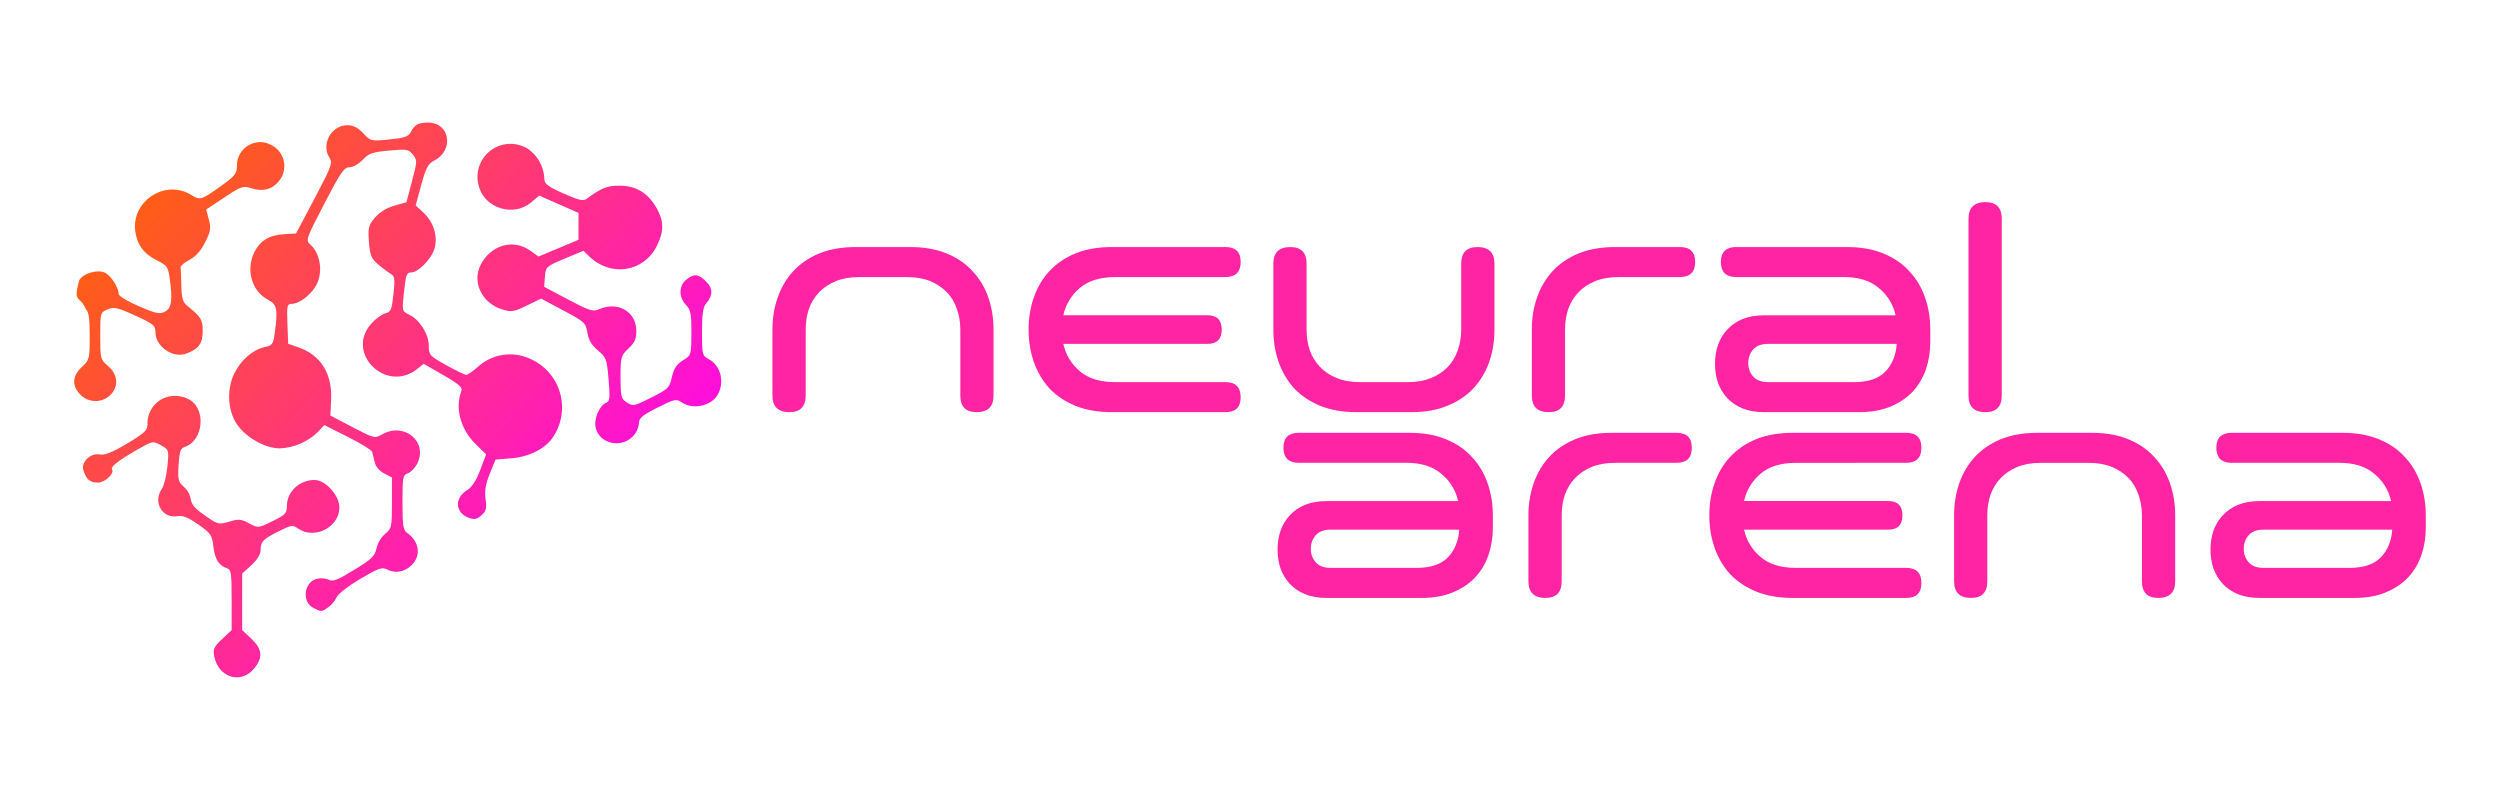
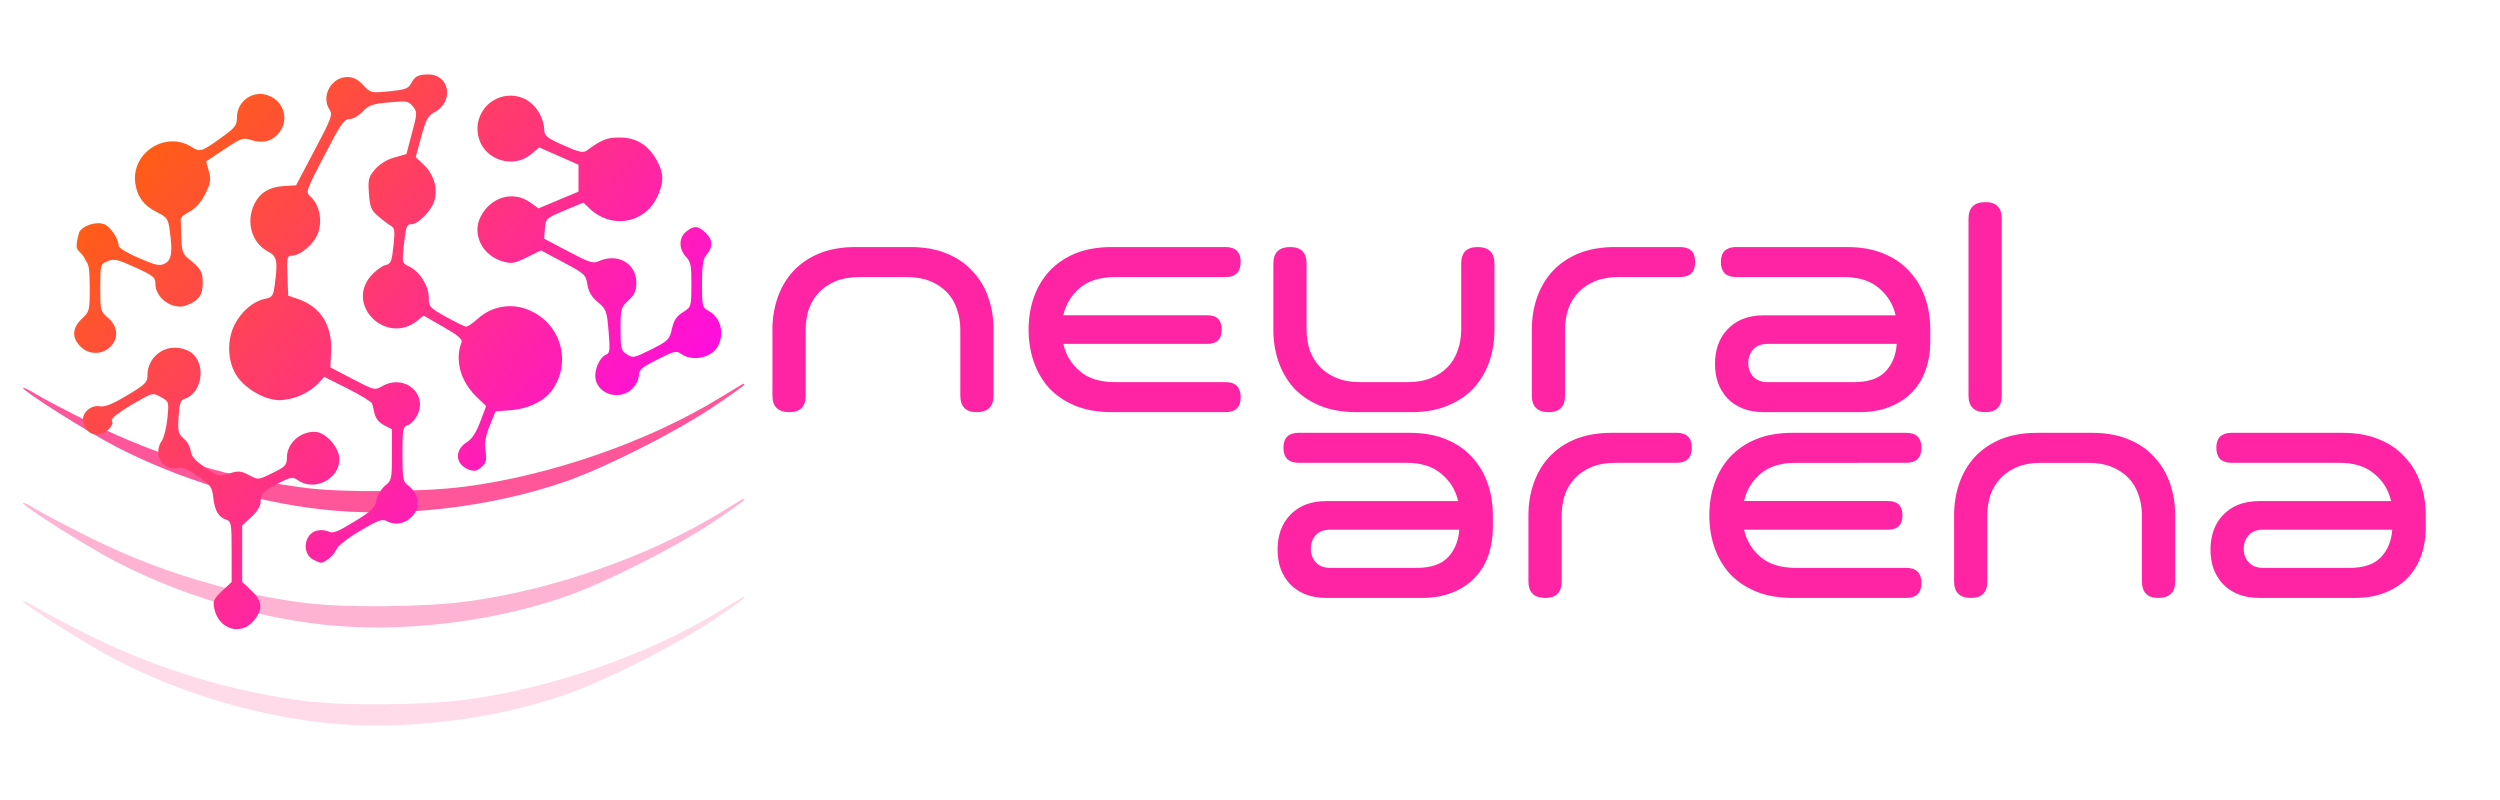
- <svg xmlns="http://www.w3.org/2000/svg" xmlns:xlink="http://www.w3.org/1999/xlink" width="200" height="64" viewBox="0 0 52.917 16.933" xml:space="preserve">
-   <defs>
+ <svg xmlns="http://www.w3.org/2000/svg" xmlns:xlink="http://www.w3.org/1999/xlink" width="200" height="64" viewBox="0 0 52.917 16.933" xml:space="preserve" version="1.1" id="svg29337">
+   <defs id="defs29329">
    <linearGradient id="a">
-       <stop style="stop-color:#f60;stop-opacity:1" offset="0" />
-       <stop style="stop-color:#f0f;stop-opacity:1" offset="1" />
+       <stop style="stop-color:#f60;stop-opacity:1" offset="0" id="stop29323" />
+       <stop style="stop-color:#f0f;stop-opacity:1" offset="1" id="stop29325" />
    </linearGradient>
-     <linearGradient xlink:href="#a" id="b" x1="9.911" y1="27.725" x2="19.257" y2="36.005" gradientUnits="userSpaceOnUse" gradientTransform="translate(-9.704 -28.448) scale(1.21423)" />
+     <linearGradient xlink:href="#a" id="b" x1="9.911" y1="27.725" x2="19.257" y2="36.005" gradientUnits="userSpaceOnUse" gradientTransform="matrix(1.21423,0,0,1.21423,-9.704,-28.448)" />
  </defs>
-   <path style="fill:url(#b);fill-opacity:1;stroke-width:.056" d="M9.06 4.712c-.21.001-.28.04-.364.2-.051.097-.134.126-.456.157-.388.038-.395.037-.553-.132-.112-.12-.21-.17-.334-.17-.345 0-.566.412-.374.697.066.098.031.19-.32.852l-.393.743-.256.015c-.312.019-.512.143-.63.388-.18.381-.048.823.3 1.003.184.095.204.202.134.71-.03.227-.052.256-.204.287-.252.05-.513.276-.653.564-.174.361-.132.842.099 1.127.212.262.583.456.87.454a1.23 1.23 0 0 0 .806-.35l.132-.143.496.249c.273.137.505.28.517.317.011.037.035.136.054.22.02.092.098.185.199.237l.166.086v.539c0 .512-.007.544-.143.653a.611.611 0 0 0-.183.307c-.034.165-.1.23-.473.457-.35.215-.453.255-.539.209a.408.408 0 0 0-.25-.02c-.28.07-.325.496-.068.62.169.082.167.082.312-.02a.55.55 0 0 0 .173-.209c.025-.066.248-.24.496-.386.368-.22.469-.257.558-.209.179.096.37.067.526-.078.213-.197.176-.503-.084-.687-.088-.063-.102-.152-.102-.65 0-.529.009-.58.111-.612.062-.02.151-.111.199-.203.239-.462-.271-.892-.74-.623-.156.09-.168.087-.627-.153l-.469-.245.016-.34c.025-.55-.223-.943-.695-1.105L6.1 9.394l-.016-.422c-.015-.377-.005-.423.084-.423.195 0 .492-.258.57-.495.088-.267.018-.59-.163-.754-.109-.099-.106-.109.29-.871.344-.664.418-.772.532-.772.074 0 .198-.07.28-.158.127-.135.205-.163.555-.195.377-.035.415-.029.507.085.095.118.095.139-.019.565l-.117.443-.26.075a.862.862 0 0 0-.409.253c-.134.16-.147.212-.125.509.02.283.048.351.191.475.092.08.213.171.268.203.088.05.095.104.06.431-.035.333-.054.377-.174.407-.073.018-.209.12-.301.224-.545.62.318 1.47.972.957l.143-.113.417.239c.308.176.409.261.384.325-.144.37-.024.819.304 1.14l.217.21-.126.335c-.083.22-.176.364-.275.424-.278.168-.256.482.04.588.114.04.17.029.263-.056.099-.089.113-.148.086-.345-.023-.174 0-.317.09-.535l.121-.299.34-.027c.371-.03.718-.206.873-.443a1.123 1.123 0 0 0-.48-1.662 1.007 1.007 0 0 0-1.112.175c-.103.09-.211.164-.241.164s-.221-.092-.424-.205c-.35-.195-.369-.215-.369-.409 0-.246-.191-.552-.411-.657-.155-.075-.157-.079-.118-.445.044-.414.059-.453.166-.453.136 0 .41-.277.477-.482.087-.262-.003-.574-.227-.783l-.164-.153.117-.434c.099-.362.144-.446.276-.515.426-.22.33-.805-.13-.803zm-3.55.413a.495.495 0 0 0-.495.507c0 .16-.043.213-.358.438-.394.28-.425.29-.604.176-.547-.346-1.276.123-1.19.765.039.289.184.483.465.62.202.1.23.139.261.356.068.478.045.65-.095.725-.113.06-.186.045-.557-.114-.234-.1-.426-.217-.426-.258 0-.147-.174-.408-.306-.458-.167-.064-.453.028-.529.17-.14.499.023.308.14.609.063.052.083.192.083.568 0 .483-.005.505-.166.655-.206.193-.217.4-.03.587a.446.446 0 0 0 .624.015c.19-.178.173-.443-.038-.62-.163-.138-.167-.154-.167-.639 0-.492.002-.498.156-.562.136-.056.208-.04.584.131.387.177.428.21.428.353 0 .302.372.559.654.452.264-.1.347-.215.347-.476 0-.241-.034-.298-.325-.533-.096-.078-.121-.163-.128-.431-.005-.184-.01-.36-.014-.39-.003-.03.082-.1.19-.156.128-.068.24-.193.329-.37.115-.23.126-.298.078-.48l-.057-.213.385-.256c.359-.238.397-.252.57-.195.238.08.447.025.586-.152a.498.498 0 0 0-.173-.768.496.496 0 0 0-.222-.056zm5.299.036a.7.7 0 0 0-.674.899c.129.468.734.655 1.106.342l.172-.145.416.183.416.183v.57l-.423.177-.424.177-.174-.125c-.364-.259-.842-.118-1.055.31-.181.365.039.808.464.935.194.058.246.05.517-.082l.302-.148.473.252c.449.239.475.263.508.47.024.153.09.263.222.374.177.148.19.183.227.616.033.393.026.464-.051.493-.142.055-.264.341-.223.526.073.334.526.446.78.193a.476.476 0 0 0 .136-.278c0-.118.062-.171.392-.338.363-.183.4-.19.513-.112.234.164.636.076.767-.169.145-.271.057-.61-.193-.744-.138-.074-.144-.096-.144-.578 0-.346.024-.528.077-.588.157-.179.16-.329.013-.476-.166-.167-.257-.175-.424-.04-.159.129-.161.367-.006.532.101.108.118.191.116.595-.002.467-.003.47-.18.58-.135.084-.193.172-.233.353-.05.227-.077.253-.436.434-.362.182-.39.188-.517.105-.123-.08-.134-.124-.134-.537 0-.427.008-.457.167-.605.131-.123.167-.203.167-.376 0-.409-.398-.635-.797-.453-.117.054-.203.026-.644-.208l-.51-.27.016-.214c.016-.21.025-.218.415-.382l.4-.167.129.124c.454.435 1.145.327 1.422-.221.157-.313.157-.527-.002-.807-.18-.32-.438-.475-.785-.474-.267 0-.378.045-.702.282-.065.048-.175.022-.486-.118-.338-.15-.403-.201-.403-.313a.81.81 0 0 0-.344-.629.716.716 0 0 0-.37-.108zm-7.107 5.335a.579.579 0 0 0-.58.594c0 .137-.056.191-.433.416-.315.188-.473.25-.578.23-.195-.037-.4.16-.346.334.06.195.137.262.305.262.151 0 .357-.191.301-.28-.034-.056.118-.176.515-.406.344-.198.349-.2.52-.105.17.095.172.097.137.45-.02.196-.072.409-.116.472-.198.283.01.64.337.578.1-.02.224.032.431.176.265.185.294.226.32.46.033.276.114.41.282.464.096.03.106.093.106.673v.64l-.202.19c-.175.166-.197.214-.166.37.09.443.56.59.836.262.2-.237.185-.416-.05-.639l-.195-.183v-1.196l.194-.178c.117-.106.195-.231.196-.31 0-.189.047-.238.376-.404.271-.137.304-.142.416-.063.346.243.876-.026.876-.444 0-.256-.295-.583-.527-.583-.315 0-.582.248-.584.543-.002.164-.031.195-.305.33-.303.148-.303.148-.496.045-.169-.091-.222-.096-.42-.036-.216.065-.24.06-.475-.102-.27-.186-.325-.251-.349-.419a.459.459 0 0 0-.143-.222c-.111-.098-.124-.152-.105-.457.016-.269.042-.352.118-.376.424-.134.475-.844.074-1.026a.646.646 0 0 0-.27-.06z" transform="translate(0 -2.117)" />
-   <g style="font-weight:500;font-size:6.175px;font-family:SpaceColonyW03-Medium;-inkscape-font-specification:'SpaceColonyW03-Medium, Medium';direction:rtl;fill:#ff24a4;fill-opacity:1;stroke-width:.37;stroke-linecap:round;stroke-linejoin:round;stop-color:#000">
-     <path d="M55.385 37.442q-.26 0-.457-.08-.192-.08-.321-.217-.13-.142-.198-.327-.062-.185-.062-.401 0-.21.062-.396.068-.191.198-.327.13-.142.32-.222.198-.08.458-.08h2.785q-.08-.352-.359-.58-.271-.23-.734-.23h-2.291q-.148 0-.235-.08-.08-.086-.08-.24 0-.155.08-.235.087-.08.235-.08h2.352q.445 0 .772.136.334.135.55.376.222.235.333.556.111.315.111.68v.259q0 .308-.092.58-.093.272-.284.475-.186.198-.47.315-.284.118-.66.118zm1.908-.636q.444 0 .66-.223.217-.228.241-.586h-2.729q-.204 0-.309.117-.105.117-.105.29 0 .167.105.284.105.118.309.118zm-8.373-1.112q0-.364.11-.679.112-.321.328-.556.222-.24.55-.376.333-.136.778-.136h1.148q.445 0 .772.136.333.135.55.376.222.235.333.556.111.315.111.68v1.395q0 .352-.358.352-.346 0-.346-.352v-1.396q0-.234-.074-.438-.068-.204-.21-.352t-.352-.235q-.21-.086-.494-.086h-1.013q-.284 0-.493.086-.21.087-.352.235t-.217.352q-.068.204-.068.438v1.396q0 .352-.345.352-.358 0-.358-.352zm-3.353-1.111q-.47 0-.741.228-.272.229-.352.58h3.05q.303 0 .303.303t-.303.303h-3.05q.08.352.352.58.271.229.74.229h2.34q.322 0 .322.32 0 .316-.321.316h-2.402q-.445 0-.778-.136-.327-.136-.55-.37-.216-.241-.327-.556-.111-.321-.111-.686 0-.364.11-.679.112-.321.328-.556.223-.24.55-.376.333-.136.778-.136h2.402q.321 0 .321.315 0 .32-.321.32zm-3.823 0q-.284 0-.494.086-.21.087-.352.235t-.216.352q-.068.204-.068.438v1.396q0 .352-.346.352-.358 0-.358-.352v-1.396q0-.364.111-.679.112-.321.328-.556.222-.24.55-.376.333-.136.777-.136h1.371q.321 0 .321.315 0 .32-.32.32h-1.304zm-6.107 2.859q-.26 0-.457-.08-.191-.08-.32-.217-.13-.142-.198-.327-.062-.185-.062-.401 0-.21.062-.396.068-.191.197-.327.13-.142.321-.222.198-.08.457-.08h2.785q-.08-.352-.358-.58-.272-.23-.735-.23h-2.29q-.149 0-.235-.08-.08-.086-.08-.24 0-.155.08-.235.086-.08.234-.08h2.353q.445 0 .772.136.333.135.55.376.222.235.333.556.111.315.111.68v.259q0 .308-.093.58-.092.272-.284.475-.185.198-.469.315-.284.118-.66.118zm1.908-.636q.445 0 .661-.223.216-.228.24-.586h-2.728q-.204 0-.31.117-.104.117-.104.29 0 .167.105.284.105.118.309.118zm12.384-3.648q0 .352-.345.352-.359 0-.359-.352v-3.742q0-.352.359-.352.345 0 .345.352zm-5.032.352q-.26 0-.457-.08-.192-.08-.321-.217-.13-.142-.198-.327-.062-.185-.062-.401 0-.21.062-.395.068-.192.198-.328.13-.142.32-.222.198-.08.458-.08h2.785q-.08-.352-.358-.58-.272-.23-.735-.23h-2.291q-.148 0-.235-.08-.08-.086-.08-.24 0-.155.08-.235.087-.08.235-.08h2.352q.445 0 .772.136.334.136.55.376.222.235.333.556.111.315.111.68v.259q0 .308-.092.58-.093.272-.284.476-.185.197-.47.315-.284.117-.66.117zm1.908-.636q.444 0 .66-.222.217-.229.241-.587h-2.729q-.204 0-.309.117-.105.118-.105.29 0 .167.105.285.105.117.309.117zm-4.99-2.223q-.284 0-.494.086-.21.087-.351.235-.143.148-.217.352-.068.204-.068.438v1.396q0 .352-.345.352-.358 0-.358-.352v-1.396q0-.364.11-.679.112-.32.328-.556.222-.24.55-.376.333-.136.778-.136h1.37q.321 0 .321.315 0 .32-.32.32h-1.304zm-2.624 1.111q0 .365-.111.686-.111.315-.333.556-.217.234-.55.37-.327.136-.772.136h-1.148q-.445 0-.778-.136-.328-.136-.55-.37-.216-.241-.327-.556-.111-.321-.111-.686v-1.395q0-.352.358-.352.345 0 .345.352v1.395q0 .235.068.439.075.204.217.352.142.148.351.234.21.087.494.087h1.013q.284 0 .494-.087.21-.086.352-.234.142-.148.21-.352.074-.204.074-.439v-1.395q0-.352.346-.352.358 0 .358.352zm-8.033-1.111q-.47 0-.741.228-.272.229-.352.58h3.05q.303 0 .303.303t-.303.303h-3.05q.08.352.352.58.271.229.74.229h2.34q.322 0 .322.321 0 .315-.321.315h-2.402q-.445 0-.778-.136-.327-.136-.55-.37-.216-.241-.327-.556-.111-.321-.111-.686 0-.364.11-.679.112-.32.328-.556.223-.24.55-.376.333-.136.778-.136h2.402q.321 0 .321.315 0 .32-.321.32zm-7.25 1.111q0-.364.111-.679.112-.32.328-.556.222-.24.55-.376.333-.136.777-.136h1.149q.444 0 .772.136.333.136.55.376.222.235.333.556.11.315.11.68v1.395q0 .352-.357.352-.346 0-.346-.352v-1.396q0-.234-.074-.438-.068-.204-.21-.352t-.352-.235q-.21-.086-.494-.086h-1.013q-.284 0-.494.086-.21.087-.352.235t-.216.352q-.068.204-.068.438v1.396q0 .352-.346.352-.358 0-.358-.352z" style="fill:#ff24a4;fill-opacity:1" transform="translate(-7.558 -24.786)" aria-label="arena" />
+   <g style="font-weight:500;font-size:6.175px;font-family:SpaceColonyW03-Medium;-inkscape-font-specification:'SpaceColonyW03-Medium, Medium';direction:rtl;fill:#ff24a4;fill-opacity:1;stroke-width:.37;stroke-linecap:round;stroke-linejoin:round;stop-color:#000" id="g29335">
+     <path d="M55.385 37.442q-.26 0-.457-.08-.192-.08-.321-.217-.13-.142-.198-.327-.062-.185-.062-.401 0-.21.062-.396.068-.191.198-.327.13-.142.32-.222.198-.08.458-.08h2.785q-.08-.352-.359-.58-.271-.23-.734-.23h-2.291q-.148 0-.235-.08-.08-.086-.08-.24 0-.155.08-.235.087-.08.235-.08h2.352q.445 0 .772.136.334.135.55.376.222.235.333.556.111.315.111.68v.259q0 .308-.092.58-.093.272-.284.475-.186.198-.47.315-.284.118-.66.118zm1.908-.636q.444 0 .66-.223.217-.228.241-.586h-2.729q-.204 0-.309.117-.105.117-.105.29 0 .167.105.284.105.118.309.118zm-8.373-1.112q0-.364.11-.679.112-.321.328-.556.222-.24.55-.376.333-.136.778-.136h1.148q.445 0 .772.136.333.135.55.376.222.235.333.556.111.315.111.68v1.395q0 .352-.358.352-.346 0-.346-.352v-1.396q0-.234-.074-.438-.068-.204-.21-.352t-.352-.235q-.21-.086-.494-.086h-1.013q-.284 0-.493.086-.21.087-.352.235t-.217.352q-.068.204-.068.438v1.396q0 .352-.345.352-.358 0-.358-.352zm-3.353-1.111q-.47 0-.741.228-.272.229-.352.58h3.05q.303 0 .303.303t-.303.303h-3.05q.08.352.352.58.271.229.74.229h2.34q.322 0 .322.32 0 .316-.321.316h-2.402q-.445 0-.778-.136-.327-.136-.55-.37-.216-.241-.327-.556-.111-.321-.111-.686 0-.364.11-.679.112-.321.328-.556.223-.24.55-.376.333-.136.778-.136h2.402q.321 0 .321.315 0 .32-.321.32zm-3.823 0q-.284 0-.494.086-.21.087-.352.235t-.216.352q-.068.204-.068.438v1.396q0 .352-.346.352-.358 0-.358-.352v-1.396q0-.364.111-.679.112-.321.328-.556.222-.24.55-.376.333-.136.777-.136h1.371q.321 0 .321.315 0 .32-.32.32h-1.304zm-6.107 2.859q-.26 0-.457-.08-.191-.08-.32-.217-.13-.142-.198-.327-.062-.185-.062-.401 0-.21.062-.396.068-.191.197-.327.13-.142.321-.222.198-.08.457-.08h2.785q-.08-.352-.358-.58-.272-.23-.735-.23h-2.29q-.149 0-.235-.08-.08-.086-.08-.24 0-.155.08-.235.086-.08.234-.08h2.353q.445 0 .772.136.333.135.55.376.222.235.333.556.111.315.111.68v.259q0 .308-.093.58-.092.272-.284.475-.185.198-.469.315-.284.118-.66.118zm1.908-.636q.445 0 .661-.223.216-.228.24-.586h-2.728q-.204 0-.31.117-.104.117-.104.29 0 .167.105.284.105.118.309.118zm12.384-3.648q0 .352-.345.352-.359 0-.359-.352v-3.742q0-.352.359-.352.345 0 .345.352zm-5.032.352q-.26 0-.457-.08-.192-.08-.321-.217-.13-.142-.198-.327-.062-.185-.062-.401 0-.21.062-.395.068-.192.198-.328.13-.142.32-.222.198-.08.458-.08h2.785q-.08-.352-.358-.58-.272-.23-.735-.23h-2.291q-.148 0-.235-.08-.08-.086-.08-.24 0-.155.08-.235.087-.08.235-.08h2.352q.445 0 .772.136.334.136.55.376.222.235.333.556.111.315.111.68v.259q0 .308-.092.58-.093.272-.284.476-.185.197-.47.315-.284.117-.66.117zm1.908-.636q.444 0 .66-.222.217-.229.241-.587h-2.729q-.204 0-.309.117-.105.118-.105.29 0 .167.105.285.105.117.309.117zm-4.99-2.223q-.284 0-.494.086-.21.087-.351.235-.143.148-.217.352-.068.204-.068.438v1.396q0 .352-.345.352-.358 0-.358-.352v-1.396q0-.364.11-.679.112-.32.328-.556.222-.24.55-.376.333-.136.778-.136h1.37q.321 0 .321.315 0 .32-.32.32h-1.304zm-2.624 1.111q0 .365-.111.686-.111.315-.333.556-.217.234-.55.37-.327.136-.772.136h-1.148q-.445 0-.778-.136-.328-.136-.55-.37-.216-.241-.327-.556-.111-.321-.111-.686v-1.395q0-.352.358-.352.345 0 .345.352v1.395q0 .235.068.439.075.204.217.352.142.148.351.234.21.087.494.087h1.013q.284 0 .494-.087.21-.086.352-.234.142-.148.21-.352.074-.204.074-.439v-1.395q0-.352.346-.352.358 0 .358.352zm-8.033-1.111q-.47 0-.741.228-.272.229-.352.58h3.05q.303 0 .303.303t-.303.303h-3.05q.08.352.352.58.271.229.74.229h2.34q.322 0 .322.321 0 .315-.321.315h-2.402q-.445 0-.778-.136-.327-.136-.55-.37-.216-.241-.327-.556-.111-.321-.111-.686 0-.364.11-.679.112-.32.328-.556.223-.24.55-.376.333-.136.778-.136h2.402q.321 0 .321.315 0 .32-.321.32zm-7.25 1.111q0-.364.111-.679.112-.32.328-.556.222-.24.55-.376.333-.136.777-.136h1.149q.444 0 .772.136.333.136.55.376.222.235.333.556.11.315.11.68v1.395q0 .352-.357.352-.346 0-.346-.352v-1.396q0-.234-.074-.438-.068-.204-.21-.352t-.352-.235q-.21-.086-.494-.086h-1.013q-.284 0-.494.086-.21.087-.352.235t-.216.352q-.068.204-.068.438v1.396q0 .352-.346.352-.358 0-.358-.352z" style="fill:#ff24a4;fill-opacity:1" transform="translate(-7.558 -24.786)" aria-label="arena" id="path29333" />
+   </g>
+   <g id="g30838" transform="translate(0,-1.019769)">
+     <g id="g29365">
+       <path style="font-variation-settings:normal;vector-effect:none;fill:#ff5599;fill-opacity:0.444;stroke-width:0.065;stroke-linecap:butt;stroke-linejoin:miter;stroke-miterlimit:4;stroke-dasharray:none;stroke-dashoffset:0;stroke-opacity:1;-inkscape-stroke:none;stop-color:#000000" d="M 6.818,14.238 C 5.329,14.068 3.796,13.602 2.455,12.909 1.864,12.604 0.488,11.735 0.488,11.667 c 0,-0.021 0.125,0.039 0.277,0.133 0.153,0.095 0.681,0.372 1.175,0.616 1.421,0.704 2.996,1.177 4.549,1.37 0.802,0.099 2.488,0.084 3.361,-0.031 1.814,-0.238 3.863,-0.95 5.37,-1.868 0.242,-0.147 0.461,-0.28 0.488,-0.296 0.027,-0.016 0.049,-0.013 0.049,0.005 0,0.019 -0.316,0.243 -0.702,0.499 -0.805,0.534 -2.271,1.271 -3.089,1.554 -1.596,0.551 -3.536,0.773 -5.15,0.589 z" id="path11998-0" />
+       <path style="fill:#ff5599;fill-opacity:0.209;stroke-width:0.065" d="M 6.818,16.314 C 5.329,16.144 3.796,15.677 2.455,14.985 1.864,14.68 0.488,13.81 0.488,13.742 c 0,-0.021 0.125,0.039 0.277,0.133 0.153,0.095 0.681,0.372 1.175,0.616 1.421,0.704 2.996,1.177 4.549,1.37 0.802,0.099 2.488,0.084 3.361,-0.031 1.814,-0.238 3.863,-0.95 5.37,-1.868 0.242,-0.147 0.461,-0.28 0.488,-0.296 0.027,-0.016 0.049,-0.013 0.049,0.005 0,0.019 -0.316,0.243 -0.702,0.499 -0.805,0.534 -2.271,1.271 -3.089,1.554 -1.596,0.551 -3.536,0.773 -5.15,0.589 z" id="path11998-0-1" />
+       <path style="fill:#ff5599;stroke-width:0.065" d="M 6.818,11.803 C 5.329,11.633 3.796,11.166 2.455,10.474 1.864,10.169 0.488,9.3 0.488,9.231 c 0,-0.021 0.125,0.039 0.277,0.133 0.153,0.095 0.681,0.372 1.175,0.616 1.421,0.704 2.996,1.177 4.549,1.37 0.802,0.099 2.488,0.084 3.361,-0.031 1.814,-0.238 3.863,-0.95 5.37,-1.868 0.242,-0.147 0.461,-0.28 0.488,-0.296 0.027,-0.016 0.049,-0.013 0.049,0.005 0,0.019 -0.316,0.243 -0.702,0.499 -0.805,0.534 -2.271,1.271 -3.089,1.554 -1.596,0.551 -3.536,0.773 -5.15,0.589 z" id="path11998" />
+     </g>
+     <path style="fill:url(#b);fill-opacity:1;stroke-width:0.056" d="M 9.06,4.712 C 8.85,4.713 8.78,4.752 8.696,4.912 8.645,5.009 8.562,5.038 8.24,5.069 7.852,5.107 7.845,5.106 7.687,4.937 7.575,4.817 7.477,4.767 7.353,4.767 7.008,4.767 6.787,5.179 6.979,5.464 7.045,5.562 7.01,5.654 6.659,6.316 L 6.266,7.059 6.01,7.074 C 5.698,7.093 5.498,7.217 5.38,7.462 5.2,7.843 5.332,8.285 5.68,8.465 5.864,8.56 5.884,8.667 5.814,9.175 5.784,9.402 5.762,9.431 5.61,9.462 5.358,9.512 5.097,9.738 4.957,10.026 c -0.174,0.361 -0.132,0.842 0.099,1.127 0.212,0.262 0.583,0.456 0.87,0.454 a 1.23,1.23 0 0 0 0.806,-0.35 l 0.132,-0.143 0.496,0.249 c 0.273,0.137 0.505,0.28 0.517,0.317 0.011,0.037 0.035,0.136 0.054,0.22 0.02,0.092 0.098,0.185 0.199,0.237 l 0.166,0.086 v 0.539 c 0,0.512 -0.007,0.544 -0.143,0.653 A 0.611,0.611 0 0 0 7.97,13.722 c -0.034,0.165 -0.1,0.23 -0.473,0.457 -0.35,0.215 -0.453,0.255 -0.539,0.209 a 0.408,0.408 0 0 0 -0.25,-0.02 c -0.28,0.07 -0.325,0.496 -0.068,0.62 0.169,0.082 0.167,0.082 0.312,-0.02 a 0.55,0.55 0 0 0 0.173,-0.209 c 0.025,-0.066 0.248,-0.24 0.496,-0.386 0.368,-0.22 0.469,-0.257 0.558,-0.209 0.179,0.096 0.37,0.067 0.526,-0.078 0.213,-0.197 0.176,-0.503 -0.084,-0.687 -0.088,-0.063 -0.102,-0.152 -0.102,-0.65 0,-0.529 0.009,-0.58 0.111,-0.612 0.062,-0.02 0.151,-0.111 0.199,-0.203 0.239,-0.462 -0.271,-0.892 -0.74,-0.623 -0.156,0.09 -0.168,0.087 -0.627,-0.153 L 6.993,10.913 7.009,10.573 C 7.034,10.023 6.786,9.63 6.314,9.468 L 6.1,9.394 6.084,8.972 C 6.069,8.595 6.079,8.549 6.168,8.549 6.363,8.549 6.66,8.291 6.738,8.054 6.826,7.787 6.756,7.464 6.575,7.3 6.466,7.201 6.469,7.191 6.865,6.429 7.209,5.765 7.283,5.657 7.397,5.657 7.471,5.657 7.595,5.587 7.677,5.499 7.804,5.364 7.882,5.336 8.232,5.304 8.609,5.269 8.647,5.275 8.739,5.389 8.834,5.507 8.834,5.528 8.72,5.954 L 8.603,6.397 8.343,6.472 A 0.862,0.862 0 0 0 7.934,6.725 C 7.8,6.885 7.787,6.937 7.809,7.234 7.829,7.517 7.857,7.585 8,7.709 8.092,7.789 8.213,7.88 8.268,7.912 8.356,7.962 8.363,8.016 8.328,8.343 8.293,8.676 8.274,8.72 8.154,8.75 8.081,8.768 7.945,8.87 7.853,8.974 c -0.545,0.62 0.318,1.47 0.972,0.957 l 0.143,-0.113 0.417,0.239 c 0.308,0.176 0.409,0.261 0.384,0.325 -0.144,0.37 -0.024,0.819 0.304,1.14 l 0.217,0.21 -0.126,0.335 c -0.083,0.22 -0.176,0.364 -0.275,0.424 -0.278,0.168 -0.256,0.482 0.04,0.588 0.114,0.04 0.17,0.029 0.263,-0.056 0.099,-0.089 0.113,-0.148 0.086,-0.345 -0.023,-0.174 0,-0.317 0.09,-0.535 l 0.121,-0.299 0.34,-0.027 c 0.371,-0.03 0.718,-0.206 0.873,-0.443 A 1.123,1.123 0 0 0 11.222,9.712 1.007,1.007 0 0 0 10.11,9.887 C 10.007,9.977 9.899,10.051 9.869,10.051 9.839,10.051 9.648,9.959 9.445,9.846 9.095,9.651 9.076,9.631 9.076,9.437 9.076,9.191 8.885,8.885 8.665,8.78 8.51,8.705 8.508,8.701 8.547,8.335 8.591,7.921 8.606,7.882 8.713,7.882 8.849,7.882 9.123,7.605 9.19,7.4 9.277,7.138 9.187,6.826 8.963,6.617 L 8.799,6.464 8.916,6.03 C 9.015,5.668 9.06,5.584 9.192,5.515 9.618,5.295 9.522,4.71 9.062,4.712 Z M 5.51,5.125 A 0.495,0.495 0 0 0 5.015,5.632 C 5.015,5.792 4.972,5.845 4.657,6.07 4.263,6.35 4.232,6.36 4.053,6.246 3.506,5.9 2.777,6.369 2.863,7.011 2.902,7.3 3.047,7.494 3.328,7.631 3.53,7.731 3.558,7.77 3.589,7.987 3.657,8.465 3.634,8.637 3.494,8.712 3.381,8.772 3.308,8.757 2.937,8.598 2.703,8.498 2.511,8.381 2.511,8.34 2.511,8.193 2.337,7.932 2.205,7.882 2.038,7.818 1.752,7.91 1.676,8.052 c -0.14,0.499 0.023,0.308 0.14,0.609 0.063,0.052 0.083,0.192 0.083,0.568 0,0.483 -0.005,0.505 -0.166,0.655 -0.206,0.193 -0.217,0.4 -0.03,0.587 a 0.446,0.446 0 0 0 0.624,0.015 C 2.517,10.308 2.5,10.043 2.289,9.866 2.126,9.728 2.122,9.712 2.122,9.227 2.122,8.735 2.124,8.729 2.278,8.665 2.414,8.609 2.486,8.625 2.862,8.796 3.249,8.973 3.29,9.006 3.29,9.149 3.29,9.451 3.662,9.708 3.944,9.601 4.208,9.501 4.291,9.386 4.291,9.125 4.291,8.884 4.257,8.827 3.966,8.592 3.87,8.514 3.845,8.429 3.838,8.161 3.833,7.977 3.828,7.801 3.824,7.771 3.821,7.741 3.906,7.671 4.014,7.615 4.142,7.547 4.254,7.422 4.343,7.245 4.458,7.015 4.469,6.947 4.421,6.765 L 4.364,6.552 4.749,6.296 C 5.108,6.058 5.146,6.044 5.319,6.101 5.557,6.181 5.766,6.126 5.905,5.949 A 0.498,0.498 0 0 0 5.732,5.181 0.496,0.496 0 0 0 5.51,5.125 Z m 5.299,0.036 A 0.7,0.7 0 0 0 10.135,6.06 c 0.129,0.468 0.734,0.655 1.106,0.342 l 0.172,-0.145 0.416,0.183 0.416,0.183 v 0.57 L 11.822,7.37 11.398,7.547 11.224,7.422 c -0.364,-0.259 -0.842,-0.118 -1.055,0.31 -0.181,0.365 0.039,0.808 0.464,0.935 0.194,0.058 0.246,0.05 0.517,-0.082 l 0.302,-0.148 0.473,0.252 c 0.449,0.239 0.475,0.263 0.508,0.47 0.024,0.153 0.09,0.263 0.222,0.374 0.177,0.148 0.19,0.183 0.227,0.616 0.033,0.393 0.026,0.464 -0.051,0.493 -0.142,0.055 -0.264,0.341 -0.223,0.526 0.073,0.334 0.526,0.446 0.78,0.193 a 0.476,0.476 0 0 0 0.136,-0.278 c 0,-0.118 0.062,-0.171 0.392,-0.338 0.363,-0.183 0.4,-0.19 0.513,-0.112 0.234,0.164 0.636,0.076 0.767,-0.169 0.145,-0.271 0.057,-0.61 -0.193,-0.744 -0.138,-0.074 -0.144,-0.096 -0.144,-0.578 0,-0.346 0.024,-0.528 0.077,-0.588 0.157,-0.179 0.16,-0.329 0.013,-0.476 -0.166,-0.167 -0.257,-0.175 -0.424,-0.04 -0.159,0.129 -0.161,0.367 -0.006,0.532 0.101,0.108 0.118,0.191 0.116,0.595 -0.002,0.467 -0.003,0.47 -0.18,0.58 -0.135,0.084 -0.193,0.172 -0.233,0.353 -0.05,0.227 -0.077,0.253 -0.436,0.434 -0.362,0.182 -0.39,0.188 -0.517,0.105 -0.123,-0.08 -0.134,-0.124 -0.134,-0.537 0,-0.427 0.008,-0.457 0.167,-0.605 0.131,-0.123 0.167,-0.203 0.167,-0.376 0,-0.409 -0.398,-0.635 -0.797,-0.453 -0.117,0.054 -0.203,0.026 -0.644,-0.208 l -0.51,-0.27 0.016,-0.214 c 0.016,-0.21 0.025,-0.218 0.415,-0.382 l 0.4,-0.167 0.129,0.124 C 12.932,7.984 13.623,7.876 13.9,7.328 14.057,7.015 14.057,6.801 13.898,6.521 13.718,6.201 13.46,6.046 13.113,6.047 12.846,6.047 12.735,6.092 12.411,6.329 12.346,6.377 12.236,6.351 11.925,6.211 11.587,6.061 11.522,6.01 11.522,5.898 A 0.81,0.81 0 0 0 11.178,5.269 0.716,0.716 0 0 0 10.808,5.161 Z m -7.107,5.335 a 0.579,0.579 0 0 0 -0.58,0.594 c 0,0.137 -0.056,0.191 -0.433,0.416 -0.315,0.188 -0.473,0.25 -0.578,0.23 -0.195,-0.037 -0.4,0.16 -0.346,0.334 0.06,0.195 0.137,0.262 0.305,0.262 0.151,0 0.357,-0.191 0.301,-0.28 -0.034,-0.056 0.118,-0.176 0.515,-0.406 0.344,-0.198 0.349,-0.2 0.52,-0.105 0.17,0.095 0.172,0.097 0.137,0.45 -0.02,0.196 -0.072,0.409 -0.116,0.472 -0.198,0.283 0.01,0.64 0.337,0.578 0.1,-0.02 0.224,0.032 0.431,0.176 0.265,0.185 0.294,0.226 0.32,0.46 0.033,0.276 0.114,0.41 0.282,0.464 0.096,0.03 0.106,0.093 0.106,0.673 v 0.64 l -0.202,0.19 c -0.175,0.166 -0.197,0.214 -0.166,0.37 0.09,0.443 0.56,0.59 0.836,0.262 0.2,-0.237 0.185,-0.416 -0.05,-0.639 L 5.126,15.454 V 14.258 L 5.32,14.08 c 0.117,-0.106 0.195,-0.231 0.196,-0.31 0,-0.189 0.047,-0.238 0.376,-0.404 0.271,-0.137 0.304,-0.142 0.416,-0.063 0.346,0.243 0.876,-0.026 0.876,-0.444 0,-0.256 -0.295,-0.583 -0.527,-0.583 -0.315,0 -0.582,0.248 -0.584,0.543 -0.002,0.164 -0.031,0.195 -0.305,0.33 C 5.465,13.297 5.465,13.297 5.272,13.194 5.103,13.103 5.05,13.098 4.852,13.158 4.636,13.223 4.612,13.218 4.377,13.056 4.107,12.87 4.052,12.805 4.028,12.637 A 0.459,0.459 0 0 0 3.885,12.415 C 3.774,12.317 3.761,12.263 3.78,11.958 3.796,11.689 3.822,11.606 3.898,11.582 4.322,11.448 4.373,10.738 3.972,10.556 a 0.646,0.646 0 0 0 -0.27,-0.06 z" transform="translate(0,-2.117)" id="path29331" />
  </g>
</svg>
